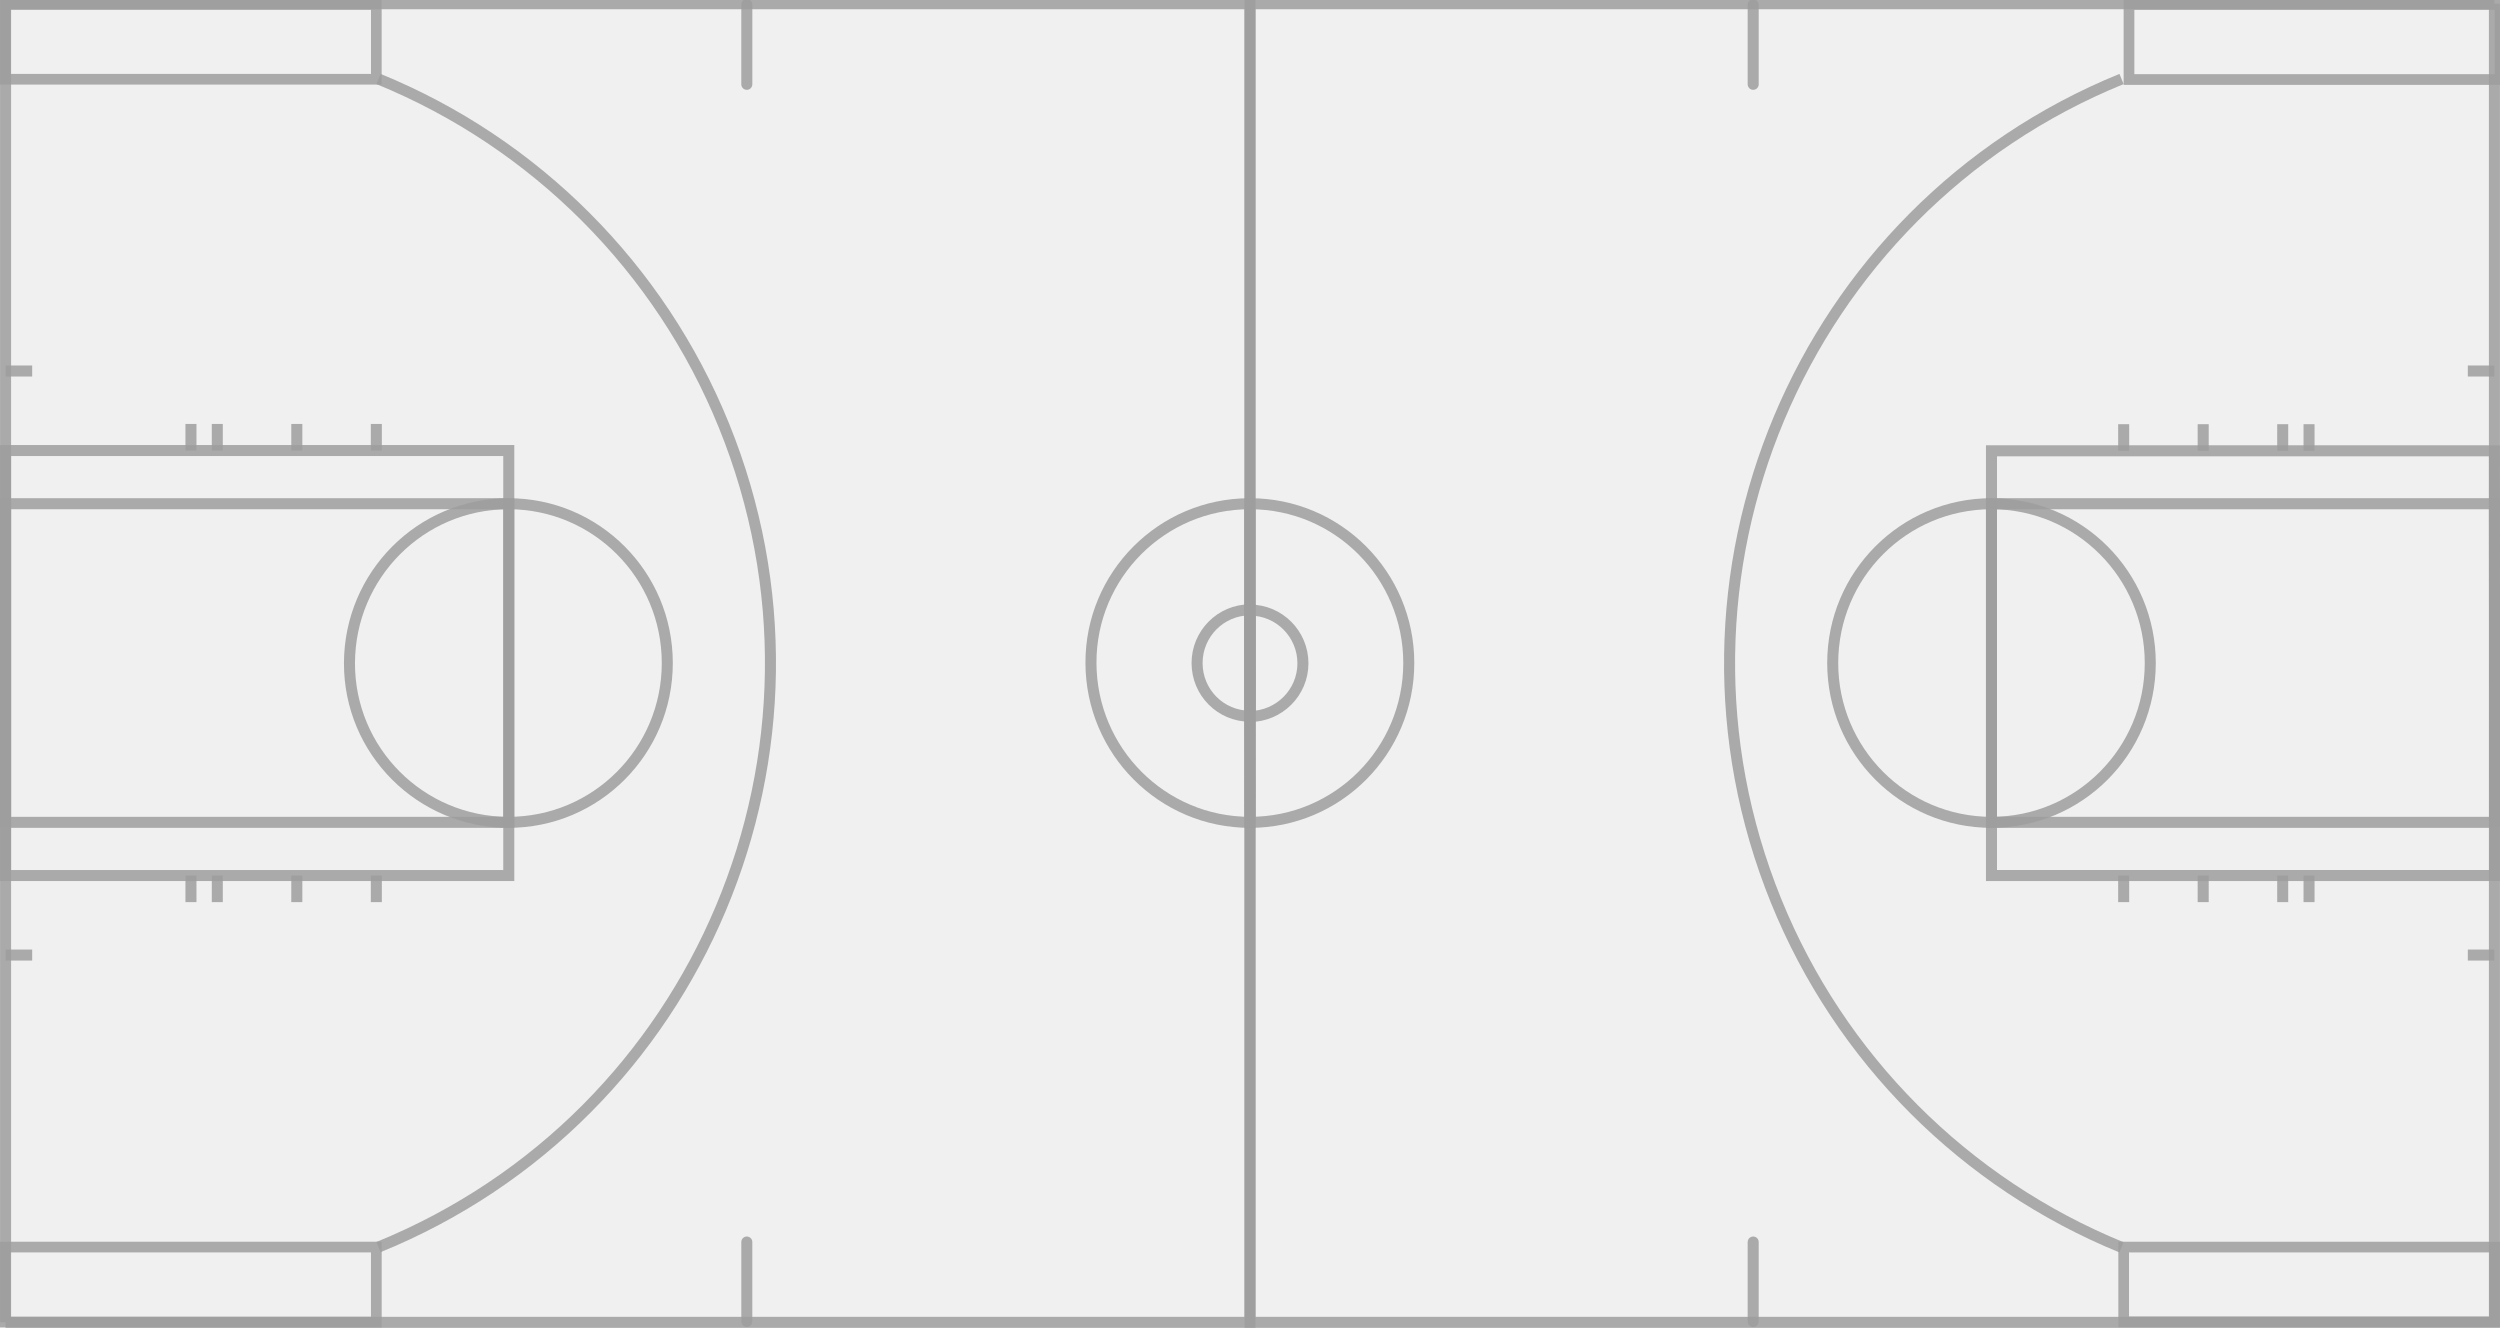
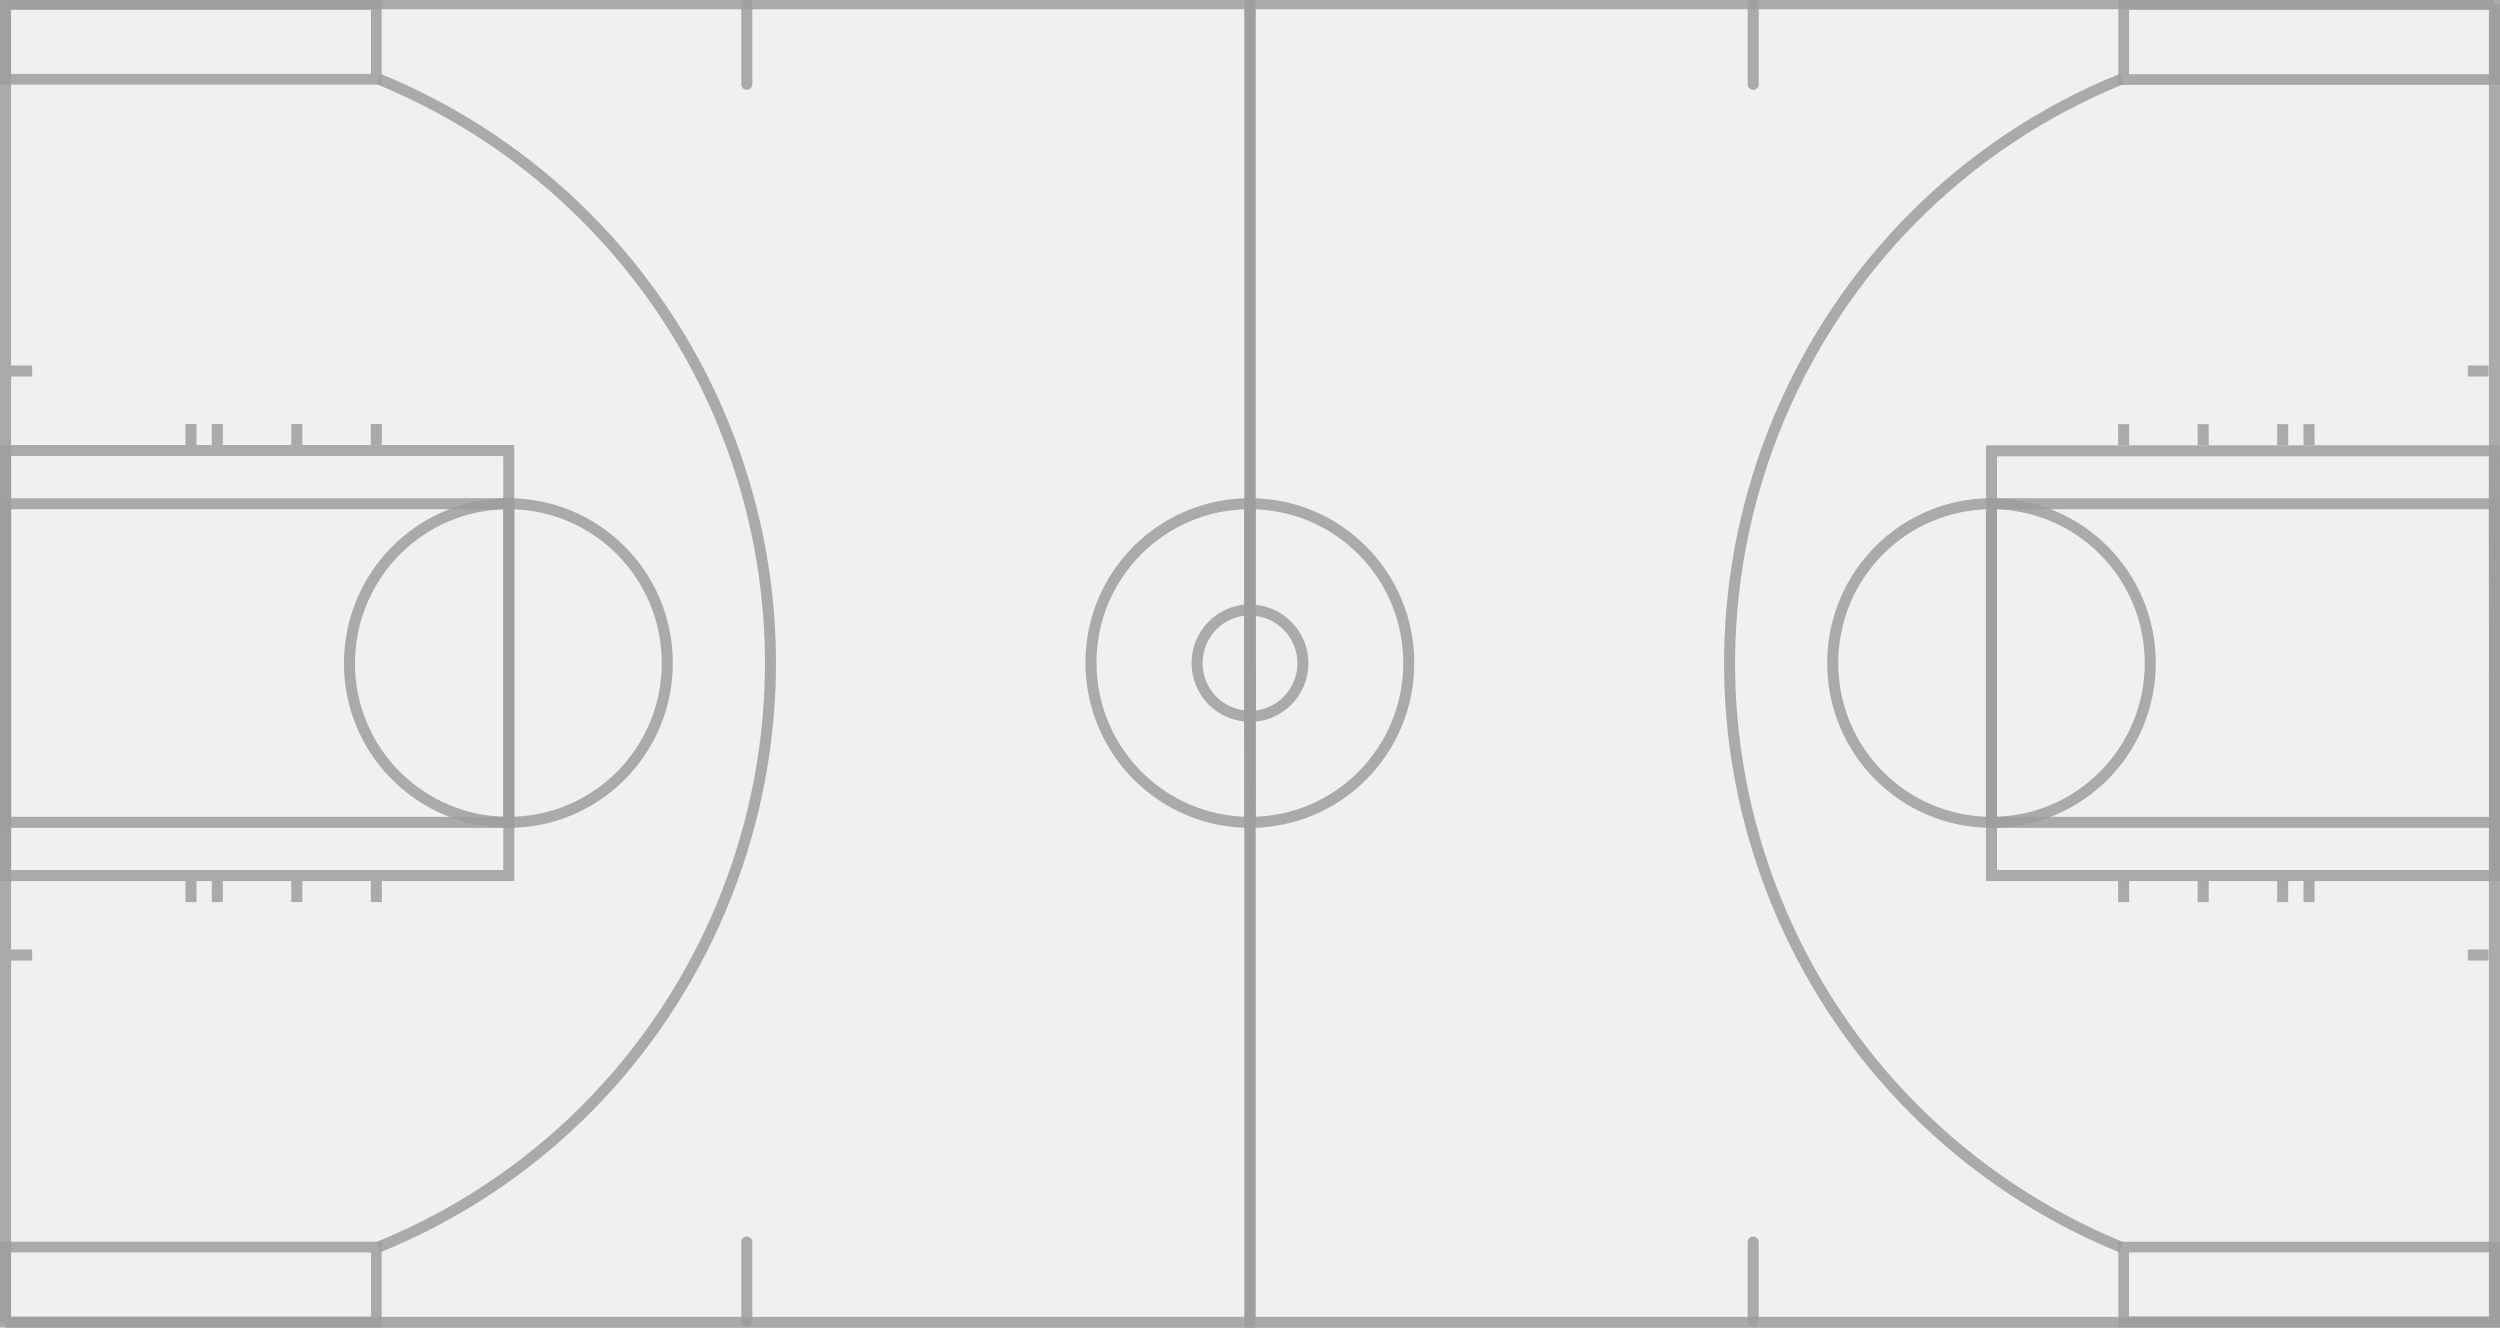
<svg xmlns="http://www.w3.org/2000/svg" version="1.1" id="svg3109" x="0px" y="0px" viewBox="0 0 940 499.3" style="enable-background:new 0 0 940 499.3;" xml:space="preserve">
  <style type="text/css">
	.st0{display:none;fill:#FFFFFF;fill-opacity:0.6;}
	.st1{opacity:0.85;fill:none;stroke:#9E9E9E;stroke-width:4.148;enable-background:new    ;}
	.st2{opacity:0.85;fill:none;stroke:#9E9E9E;stroke-width:4.029;enable-background:new    ;}
	.st3{opacity:0.85;fill:none;stroke:#9E9E9E;stroke-width:4.018;enable-background:new    ;}
	.st4{opacity:0.85;fill:none;stroke:#9E9E9E;stroke-width:4.148;stroke-linecap:round;enable-background:new    ;}
	.st5{opacity:0.85;fill:none;stroke:#9E9E9E;stroke-width:4.147;stroke-linecap:round;enable-background:new    ;}
	.st6{opacity:0.85;fill:none;stroke:#9E9E9E;stroke-width:4.141;stroke-linecap:round;enable-background:new    ;}
	.st7{opacity:0.85;fill:none;stroke:#9E9E9E;stroke-width:4.148;stroke-linecap:round;enable-background:new    ;}
</style>
  <path id="rect3165" class="st0" d="M12-54h66c1.1,0,2,0.9,2,2v36c0,1.1-0.9,2-2,2H12c-1.1,0-2-0.9-2-2v-36C10-53.1,10.9-54,12-54z" />
  <g id="layer1" transform="translate(0,-64)">
</g>
  <path id="path3117" class="st1" d="M937.9,1.4v495.8H470V1.4H937.9" />
-   <path id="path3119" class="st2" d="M940,1.7v28.2H800.5V1.7H940z" />
+   <path id="path3119" class="st2" d="M938,1.7v28.2H798.5V1.7H938z" />
  <path id="path3121" class="st3" d="M938,468.9V497H798.5v-28.1H938z" />
  <path id="path3123" class="st1" d="M797.7,29.7C676.8,79,618.6,217.4,667.8,338.7  c24,59.2,70.9,106.2,129.9,130.3" />
  <path id="path3125" class="st1" d="M937.9,169.5H748.8v159.7H938L937.9,169.5L937.9,169.5z" />
  <path id="path3127" class="st1" d="M937.9,189.4H748.8v119.8H938L937.9,189.4L937.9,189.4z" />
  <path id="path3129" class="st1" d="M748.8,189.4c-33,0-59.7,26.8-59.7,59.9s26.7,59.9,59.7,59.9  l0,0c33,0,59.7-26.8,59.7-59.9S781.8,189.4,748.8,189.4z" />
  <path id="path3131" class="st1" d="M470,189.4c33,0,59.7,26.8,59.7,59.9S503,309.2,470,309.2  v-59.9V189.4z" />
  <path id="path3133" class="st1" d="M470,229.4c11,0,19.9,9,19.9,20s-8.9,19.9-19.9,20v-20V229.4z" />
  <path id="path3141" class="st4" d="M659.2,31.7V1.8" />
  <path id="path3143" class="st5" d="M659.2,496.9V467" />
-   <path id="path3145" class="st1" d="M937.9,139.5h-10" />
-   <path id="path3147" class="st1" d="M937.9,359.1h-10" />
-   <path id="path3149" class="st1" d="M868.2,169.5v-10" />
-   <path id="path3151" class="st1" d="M858.3,169.5v-10" />
-   <path id="path3153" class="st1" d="M828.4,169.5v-10" />
-   <path id="path3155" class="st1" d="M798.5,169.5v-10" />
-   <path id="path3157" class="st1" d="M868.2,329.2v10" />
-   <path id="path3159" class="st1" d="M858.3,329.2v10" />
-   <path id="path3161" class="st1" d="M828.4,329.2v10" />
-   <path id="path3163" class="st1" d="M798.5,329.2v10" />
+   <path id="path3145" class="st1" d="M935.7,139.5h-7.8" />
+   <path id="path3147" class="st1" d="M935.7,359.1h-7.8" />
+   <path id="path3149" class="st1" d="M868.2,167.4v-7.9" />
+   <path id="path3151" class="st1" d="M858.3,167.4v-7.9" />
+   <path id="path3153" class="st1" d="M828.4,167.4v-7.9" />
+   <path id="path3155" class="st1" d="M798.5,167.4v-7.9" />
+   <path id="path3157" class="st1" d="M868.2,331.1v8.1" />
+   <path id="path3159" class="st1" d="M858.3,331.1v8.1" />
+   <path id="path3161" class="st1" d="M828.4,331.1v8.1" />
+   <path id="path3163" class="st1" d="M798.5,331.1v8.1" />
  <path id="path3117-2" class="st1" d="M2.1,497.2V1.4H470v495.8L2.1,497.2" />
  <path id="path3119-7" class="st2" d="M2,497.1v-28.2h139.5v28.2H2z" />
  <path id="path3121-7" class="st3" d="M2,29.7v-28h139.5v28.1H2V29.7z" />
  <path id="path3123-9" class="st1" d="M142.3,468.9c121-49.3,179.1-187.6,129.9-308.9  c-24-59.2-70.9-106.2-129.9-130.3" />
  <path id="path3125-3" class="st1" d="M2.1,329.2h189.2V169.4H2.1V329.2z" />
  <path id="path3127-1" class="st1" d="M2.1,309.2h189.2V189.4H2.1V309.2z" />
  <path id="path3129-9" class="st1" d="M191.2,309.2c33,0,59.7-26.8,59.7-59.9s-26.7-59.9-59.7-59.9  s-59.7,26.8-59.8,59.9S158.2,309.2,191.2,309.2L191.2,309.2z" />
  <path id="path3131-8" class="st1" d="M470,309.2c-33,0-59.7-26.8-59.8-59.9s26.7-59.9,59.7-59.9  l0,0v59.9L470,309.2L470,309.2z" />
  <path id="path3133-6" class="st1" d="M470,269.3c-11,0-19.9-8.9-19.9-20c0-11,8.9-20,19.9-20v20  V269.3z" />
  <path id="path3141-8" class="st6" d="M280.8,496.9V467" />
  <path id="path3143-6" class="st7" d="M280.8,31.7v-30" />
-   <path id="path3145-0" class="st1" d="M2.1,359.1h10" />
-   <path id="path3147-2" class="st1" d="M2.1,139.5h10" />
-   <path id="path3149-4" class="st1" d="M71.8,329.2v10" />
-   <path id="path3151-8" class="st1" d="M81.7,329.2v10" />
-   <path id="path3153-6" class="st1" d="M111.6,329.2v10" />
-   <path id="path3155-5" class="st1" d="M141.5,329.2v10" />
-   <path id="path3157-0" class="st1" d="M71.8,169.4v-10" />
-   <path id="path3159-9" class="st1" d="M81.7,169.4v-10" />
-   <path id="path3161-0" class="st1" d="M111.6,169.4v-10" />
-   <path id="path3163-0" class="st1" d="M141.5,169.4v-10" />
+   <path id="path3145-0" class="st1" d="M4.1,359.1h8" />
+   <path id="path3147-2" class="st1" d="M4.1,139.5h8" />
+   <path id="path3149-4" class="st1" d="M71.8,331.2v8" />
+   <path id="path3151-8" class="st1" d="M81.7,331.2v8" />
+   <path id="path3153-6" class="st1" d="M111.6,331.2v8" />
+   <path id="path3155-5" class="st1" d="M141.5,331.2v8" />
+   <path id="path3157-0" class="st1" d="M71.8,167.3v-7.9" />
+   <path id="path3159-9" class="st1" d="M81.7,167.3v-7.9" />
+   <path id="path3161-0" class="st1" d="M111.6,167.3v-7.9" />
+   <path id="path3163-0" class="st1" d="M141.5,167.3v-7.9" />
</svg>
